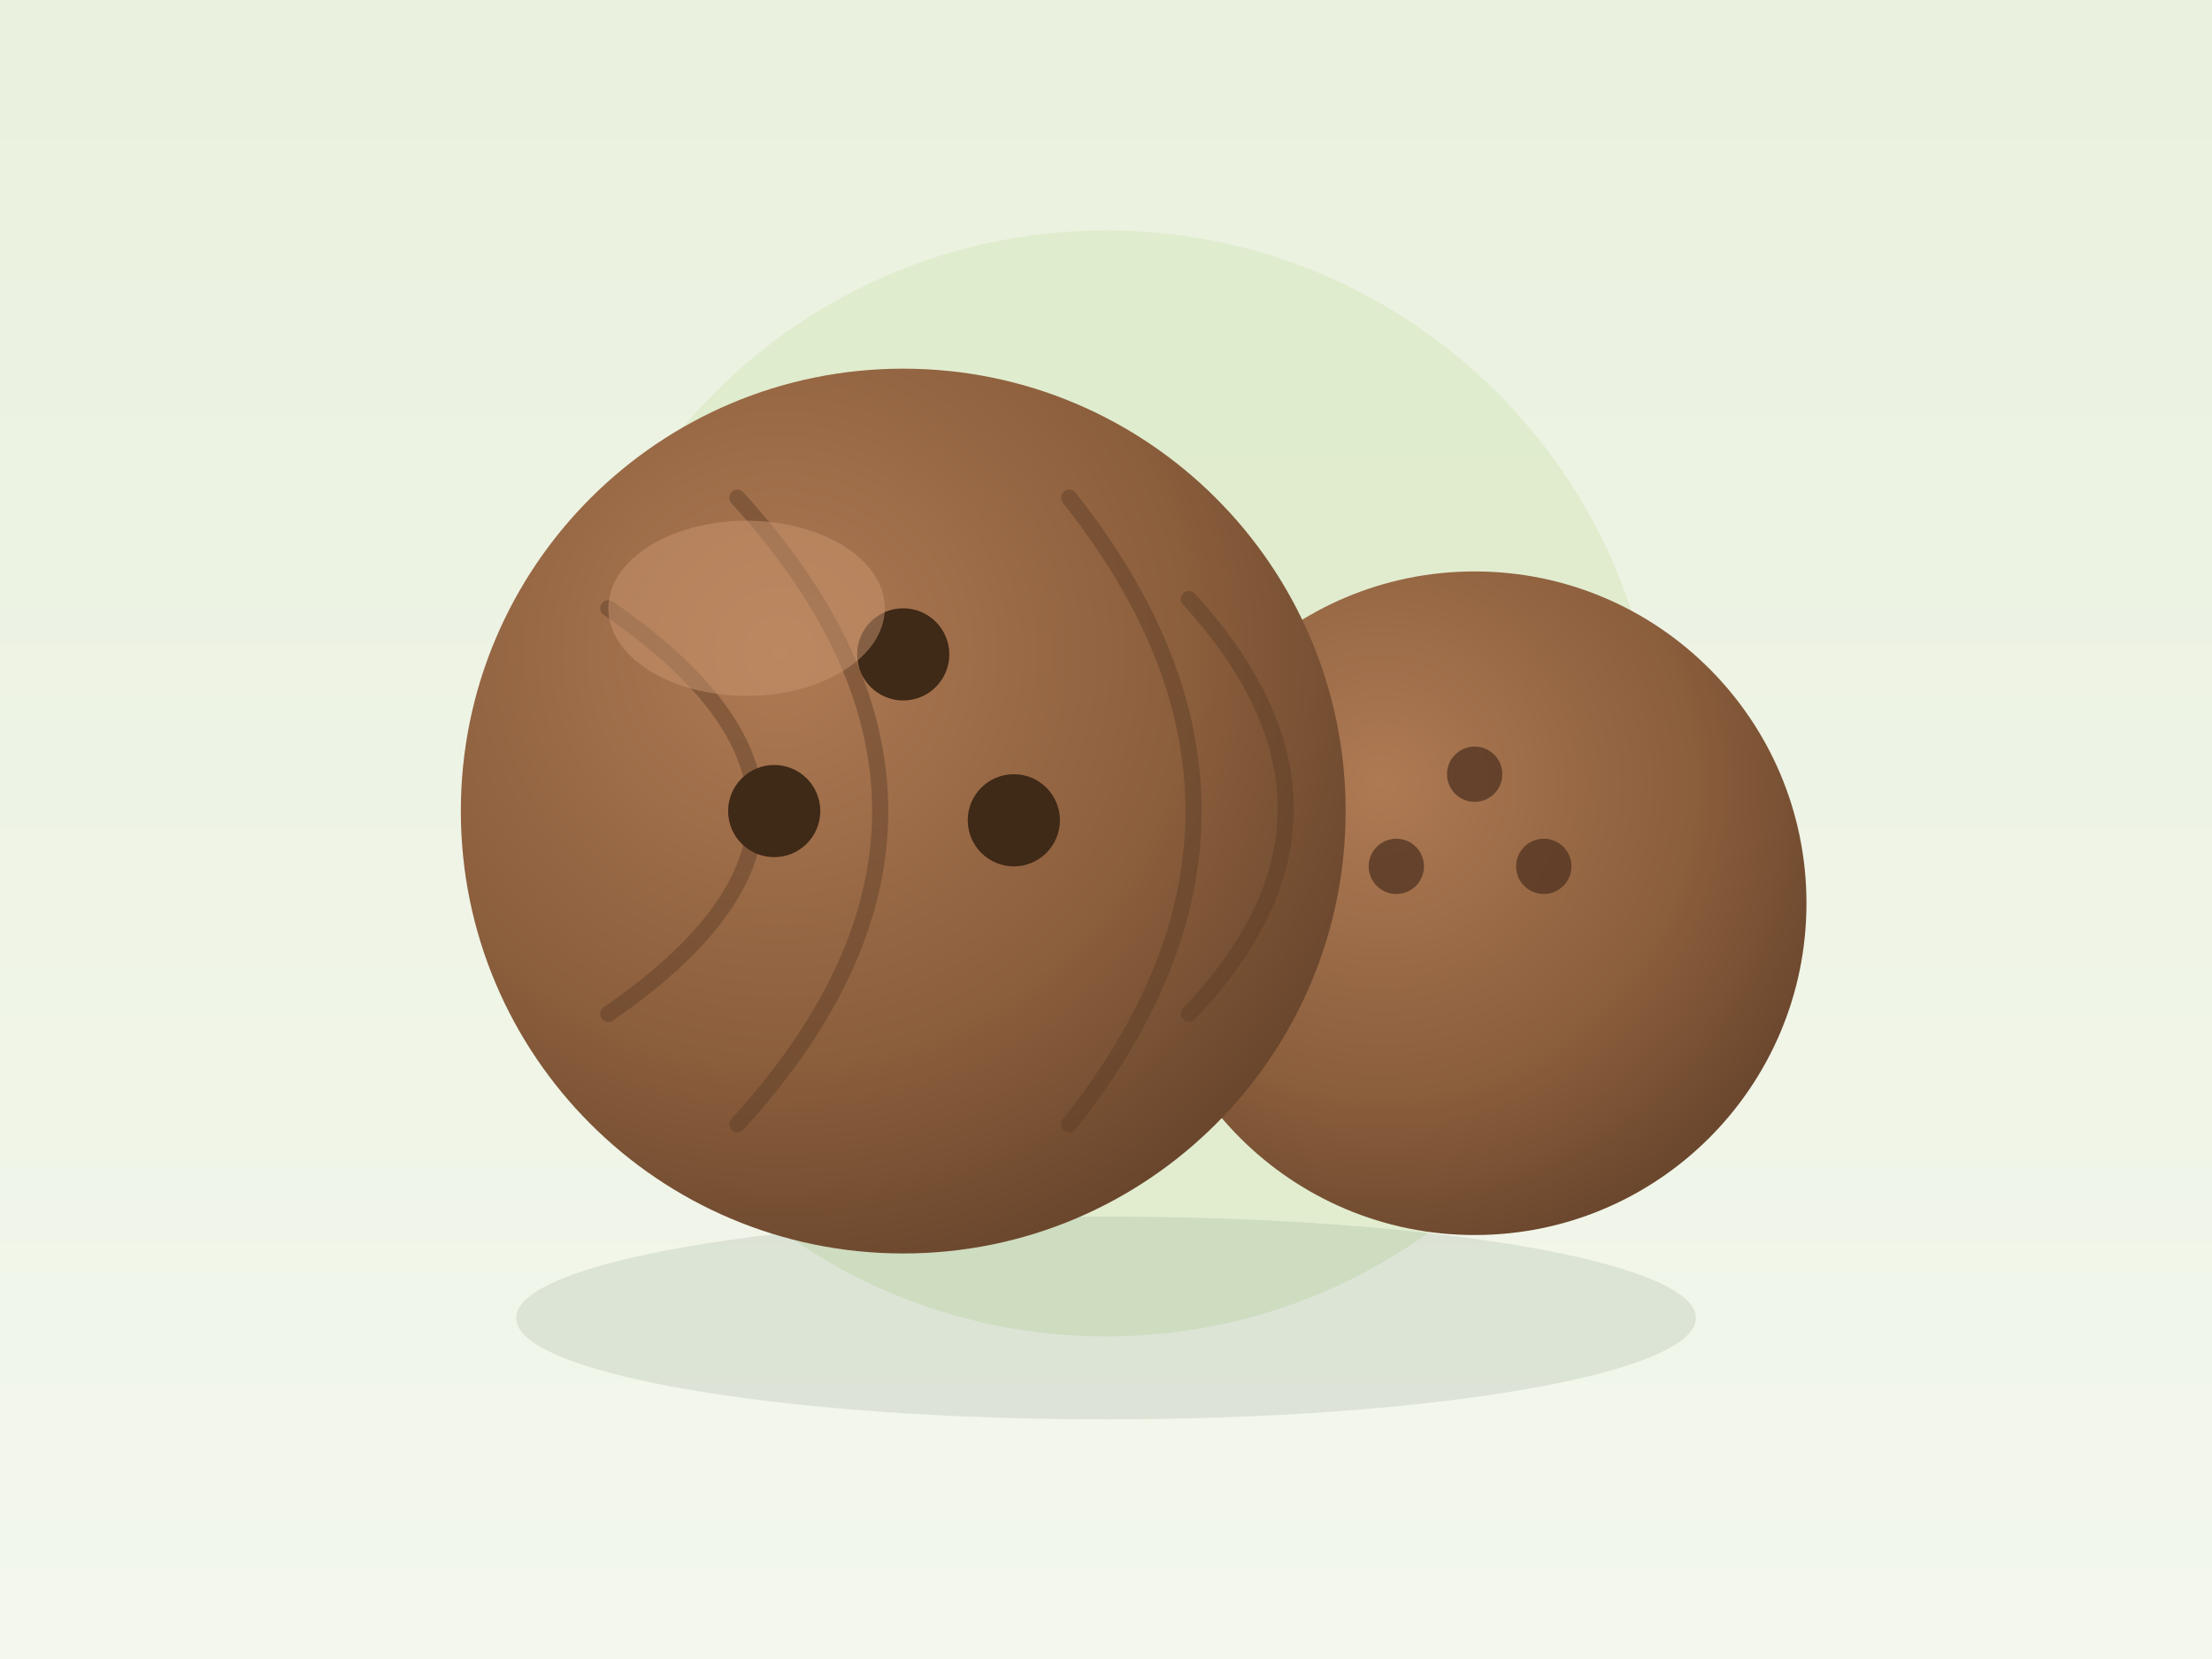
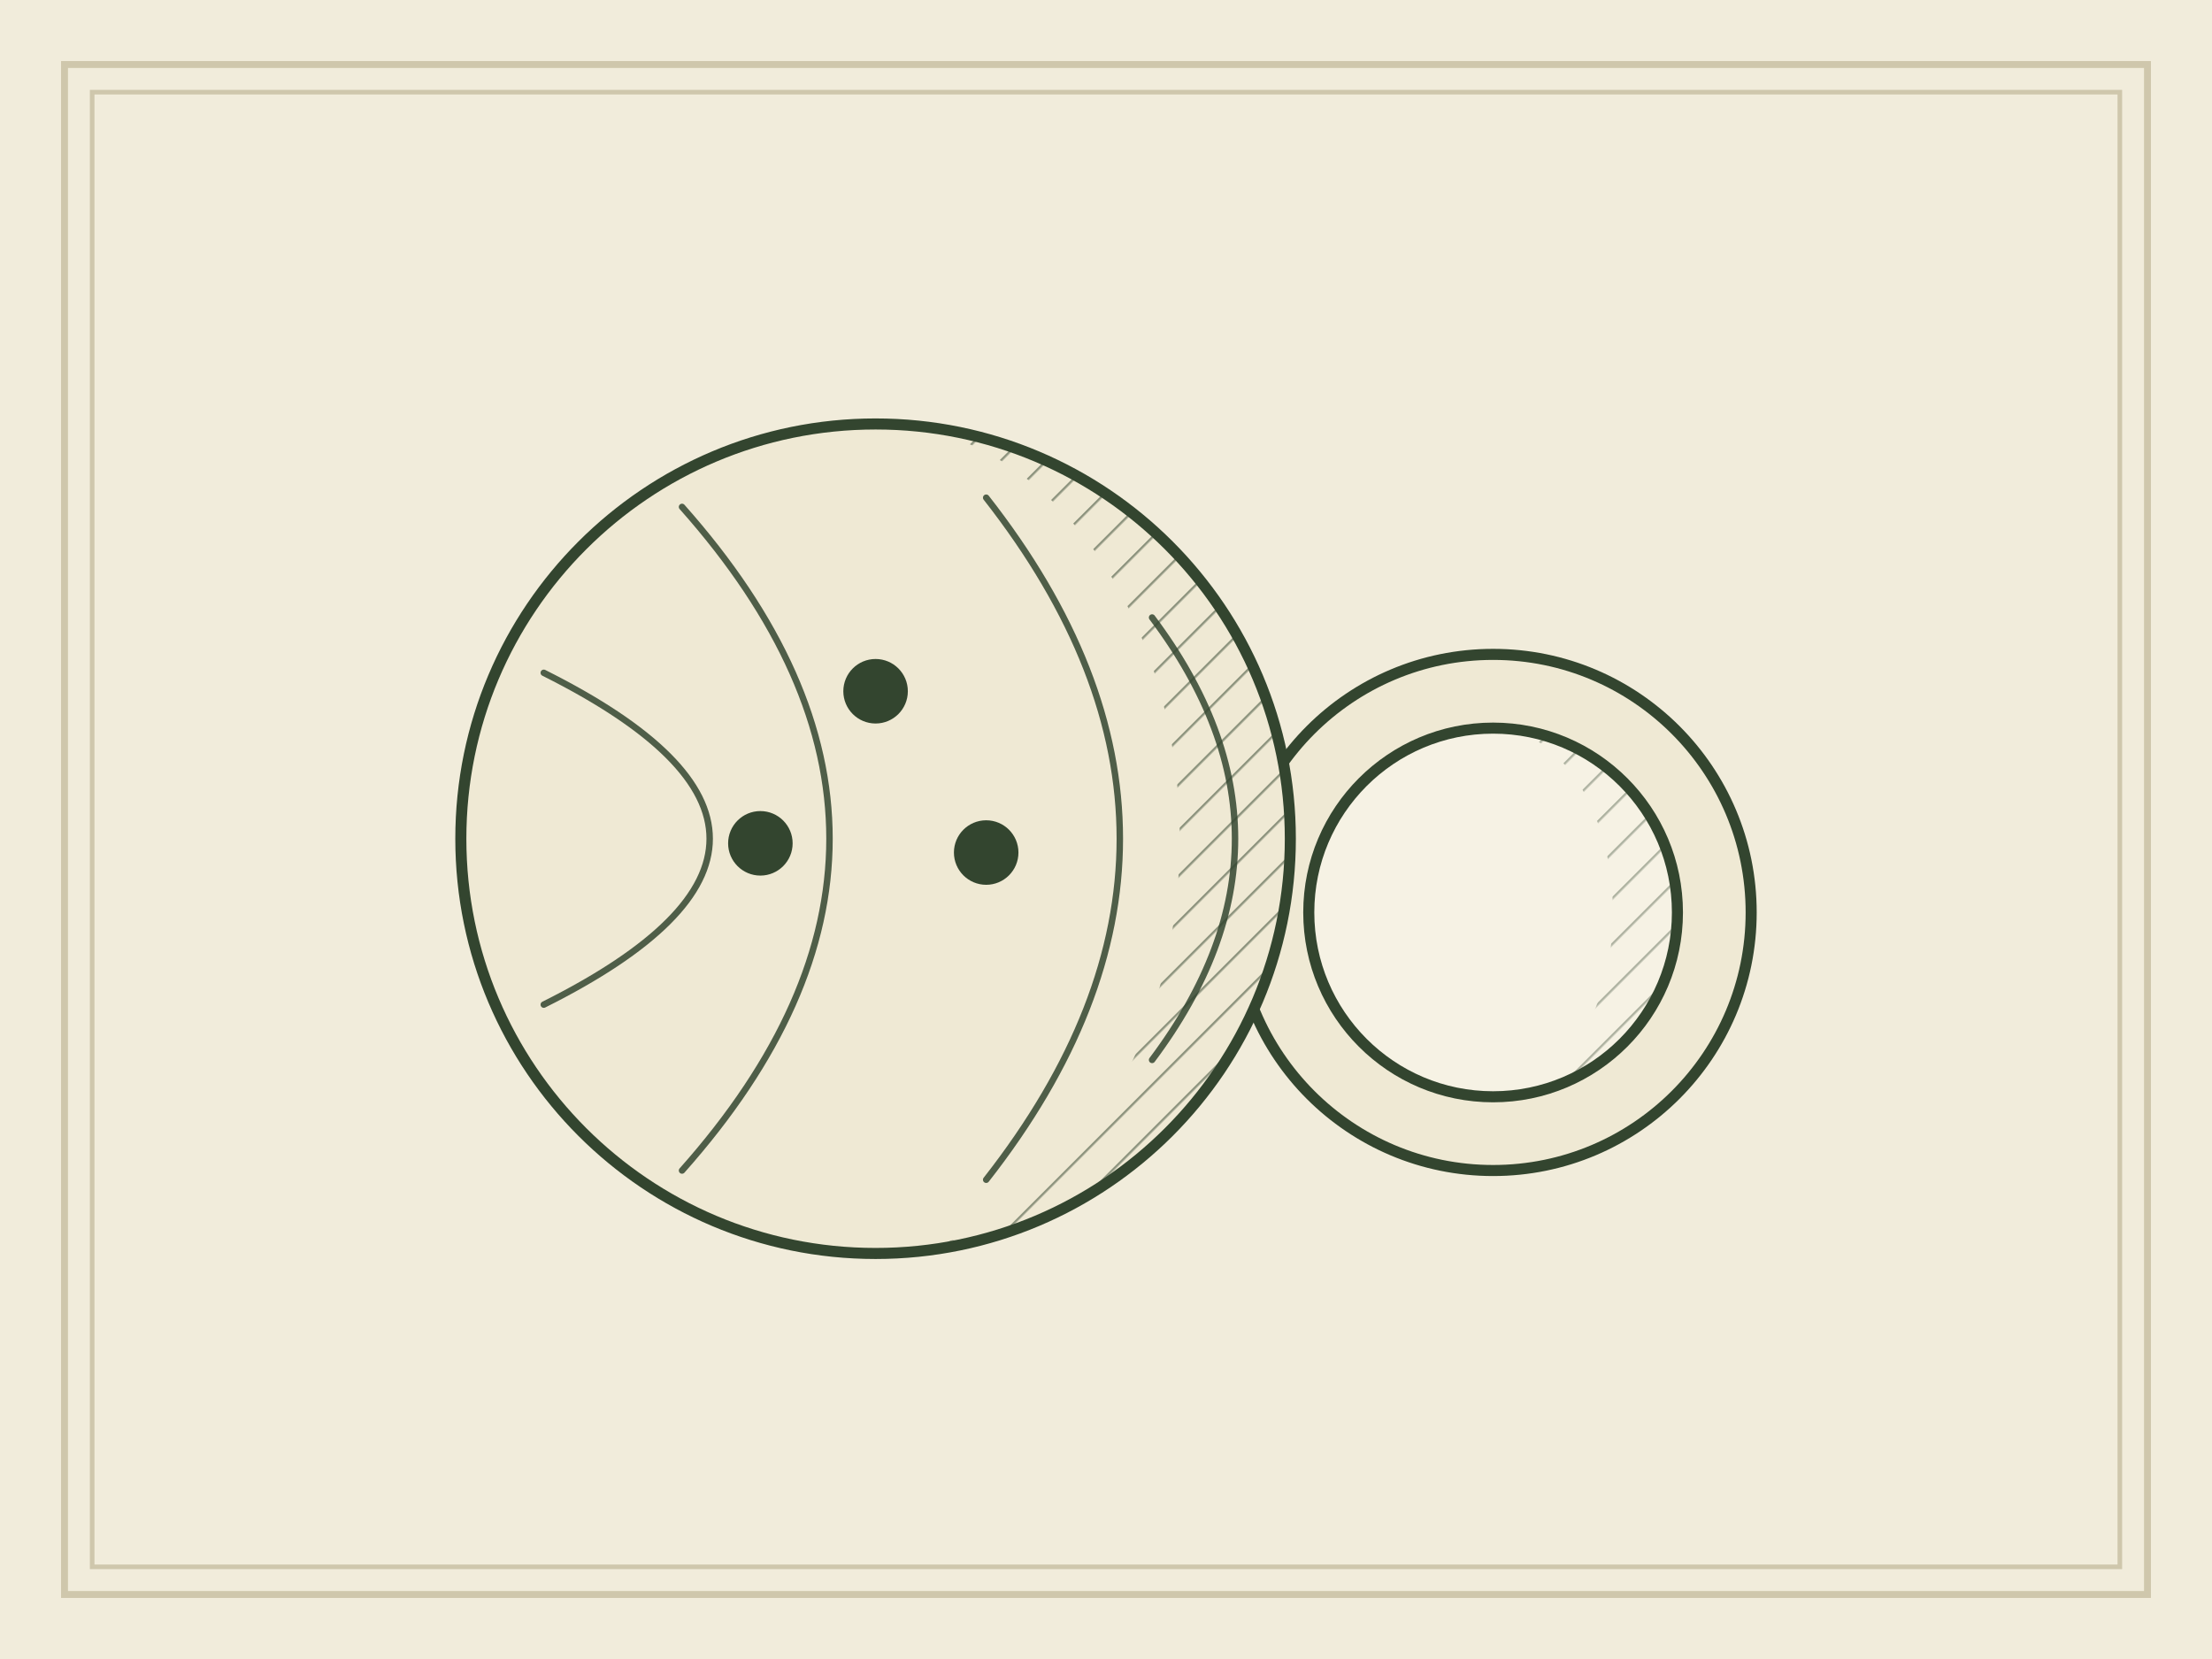
- <svg xmlns="http://www.w3.org/2000/svg" viewBox="0 0 480 360" role="img" aria-label="Illustration of semi-husked coconuts">
+ <svg xmlns="http://www.w3.org/2000/svg" viewBox="0 0 480 360" role="img" aria-label="Engraving of semi-husked coconuts">
  <defs>
-     <linearGradient id="cocobg" x1="0" y1="0" x2="0" y2="1">
-       <stop offset="0" stop-color="#EAF1DE" />
-       <stop offset="1" stop-color="#F3F7ED" />
-     </linearGradient>
-     <radialGradient id="cocoball" cx="0.36" cy="0.32" r="0.85">
-       <stop offset="0" stop-color="#AE7A54" />
-       <stop offset="0.55" stop-color="#8B5E3C" />
-       <stop offset="1" stop-color="#5A3B26" />
-     </radialGradient>
+     <pattern id="hc" width="7" height="7" patternTransform="rotate(45)" patternUnits="userSpaceOnUse">
+       <line x1="0" y1="0" x2="0" y2="7" stroke="#33452F" stroke-width="1" opacity="0.5" />
+     </pattern>
  </defs>
-   <rect width="480" height="360" fill="url(#cocobg)" />
-   <circle cx="240" cy="170" r="120" fill="#DCE9C6" opacity="0.7" />
-   <ellipse cx="240" cy="286" rx="128" ry="22" fill="#3A5A40" opacity="0.12" />
-   <circle cx="320" cy="196" r="72" fill="url(#cocoball)" />
-   <g fill="#4A2E1C" opacity="0.7">
-     <circle cx="320" cy="168" r="6" />
-     <circle cx="303" cy="188" r="6" />
-     <circle cx="335" cy="188" r="6" />
+   <rect width="480" height="360" fill="#F1ECDB" />
+   <rect x="14" y="14" width="452" height="332" fill="none" stroke="#CFC7AC" stroke-width="1.5" />
+   <rect x="20" y="20" width="440" height="320" fill="none" stroke="#CFC7AC" stroke-width="1" />
+   <g stroke="#33452F" fill="#EFE9D4" stroke-width="2.4" stroke-linejoin="round">
+     <circle cx="324" cy="198" r="56" />
+     <circle cx="324" cy="198" r="40" fill="#F6F2E4" />
+     <circle cx="190" cy="182" r="90" />
  </g>
-   <circle cx="196" cy="176" r="96" fill="url(#cocoball)" />
-   <g stroke="#5A3B26" stroke-width="3.5" stroke-linecap="round" opacity="0.45" fill="none">
-     <path d="M132 132 Q196 176 132 220" />
-     <path d="M160 108 Q222 176 160 244" />
-     <path d="M232 108 Q286 176 232 244" />
-     <path d="M258 130 Q300 176 258 220" />
+   <path d="M190 92 a90 90 0 0 1 0 180 a66 90 0 0 0 0 -180" fill="url(#hc)" />
+   <path d="M324 158 a40 40 0 0 1 0 80 a26 40 0 0 0 0 -80" fill="url(#hc)" opacity="0.7" />
+   <g stroke="#33452F" stroke-width="1.4" fill="none" opacity="0.85" stroke-linecap="round">
+     <path d="M118 146 Q190 182 118 218" />
+     <path d="M148 110 Q212 182 148 254" />
+     <path d="M214 108 Q272 182 214 256" />
+     <path d="M250 134 Q286 182 250 230" />
  </g>
-   <g fill="#3F2917">
-     <circle cx="196" cy="142" r="10" />
-     <circle cx="168" cy="176" r="10" />
-     <circle cx="220" cy="178" r="10" />
+   <g fill="#33452F">
+     <circle cx="190" cy="150" r="7" />
+     <circle cx="165" cy="183" r="7" />
+     <circle cx="214" cy="185" r="7" />
  </g>
-   <ellipse cx="162" cy="132" rx="30" ry="19" fill="#CA9670" opacity="0.5" />
</svg>
